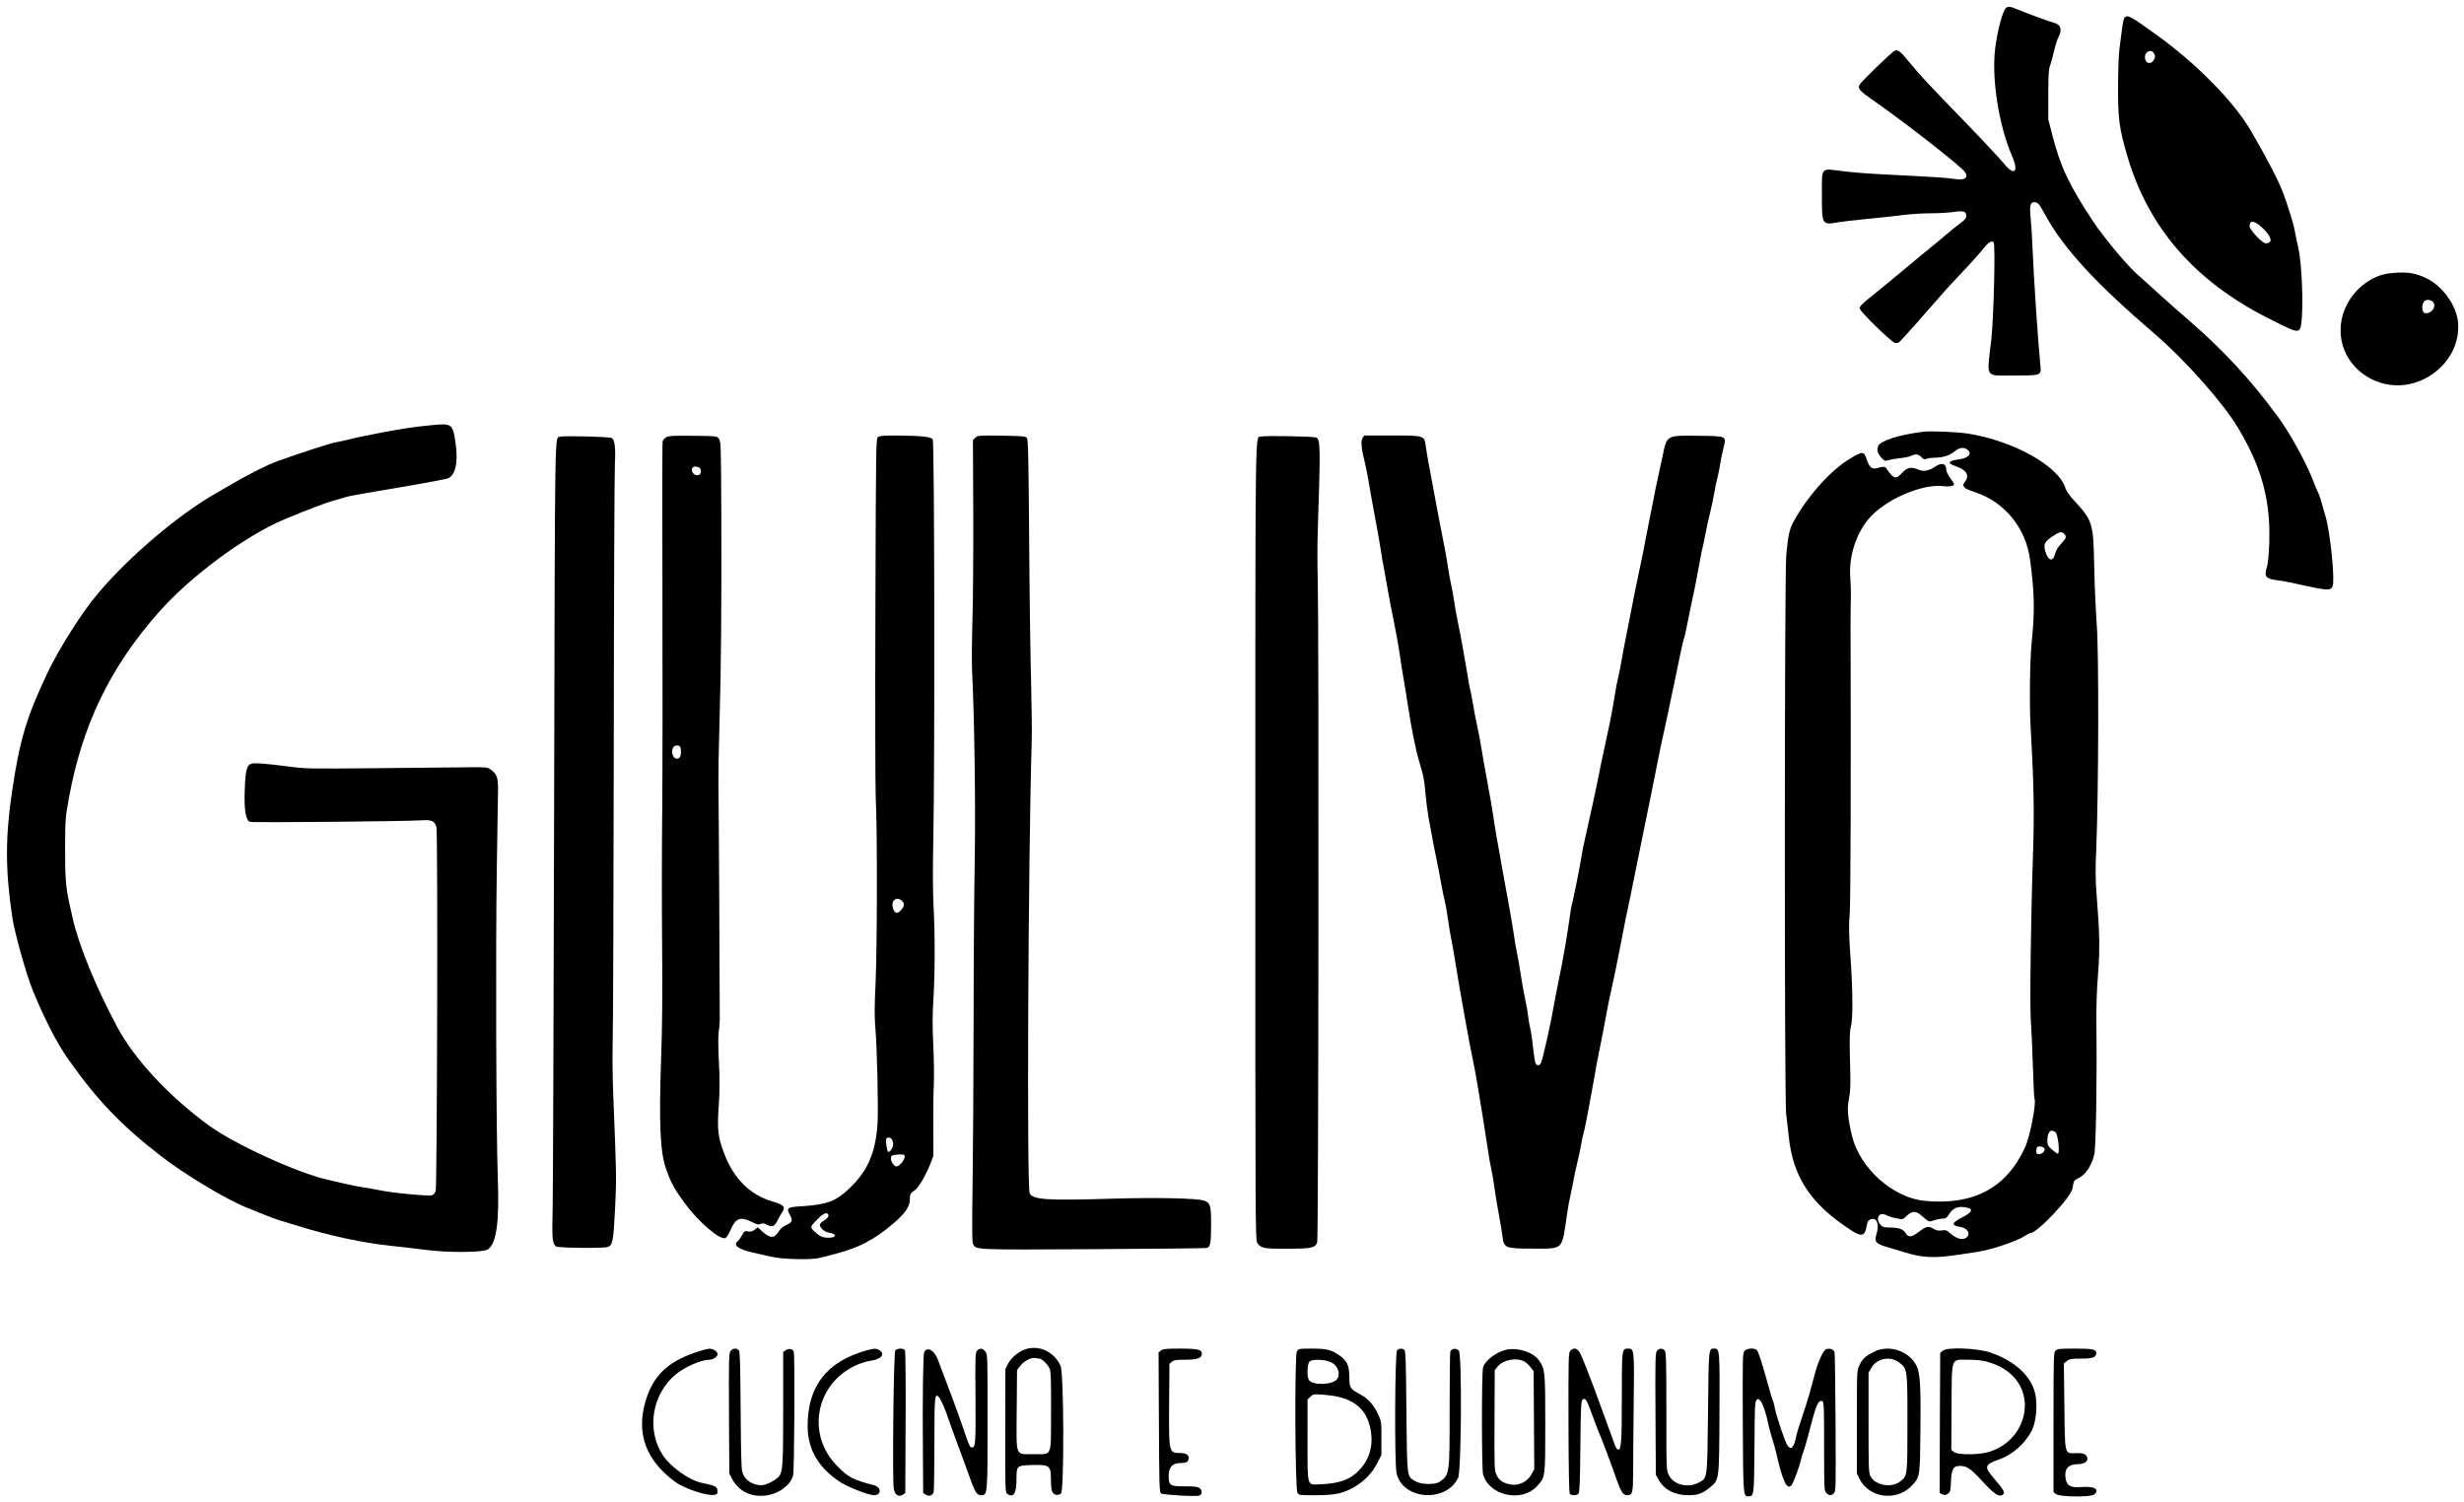
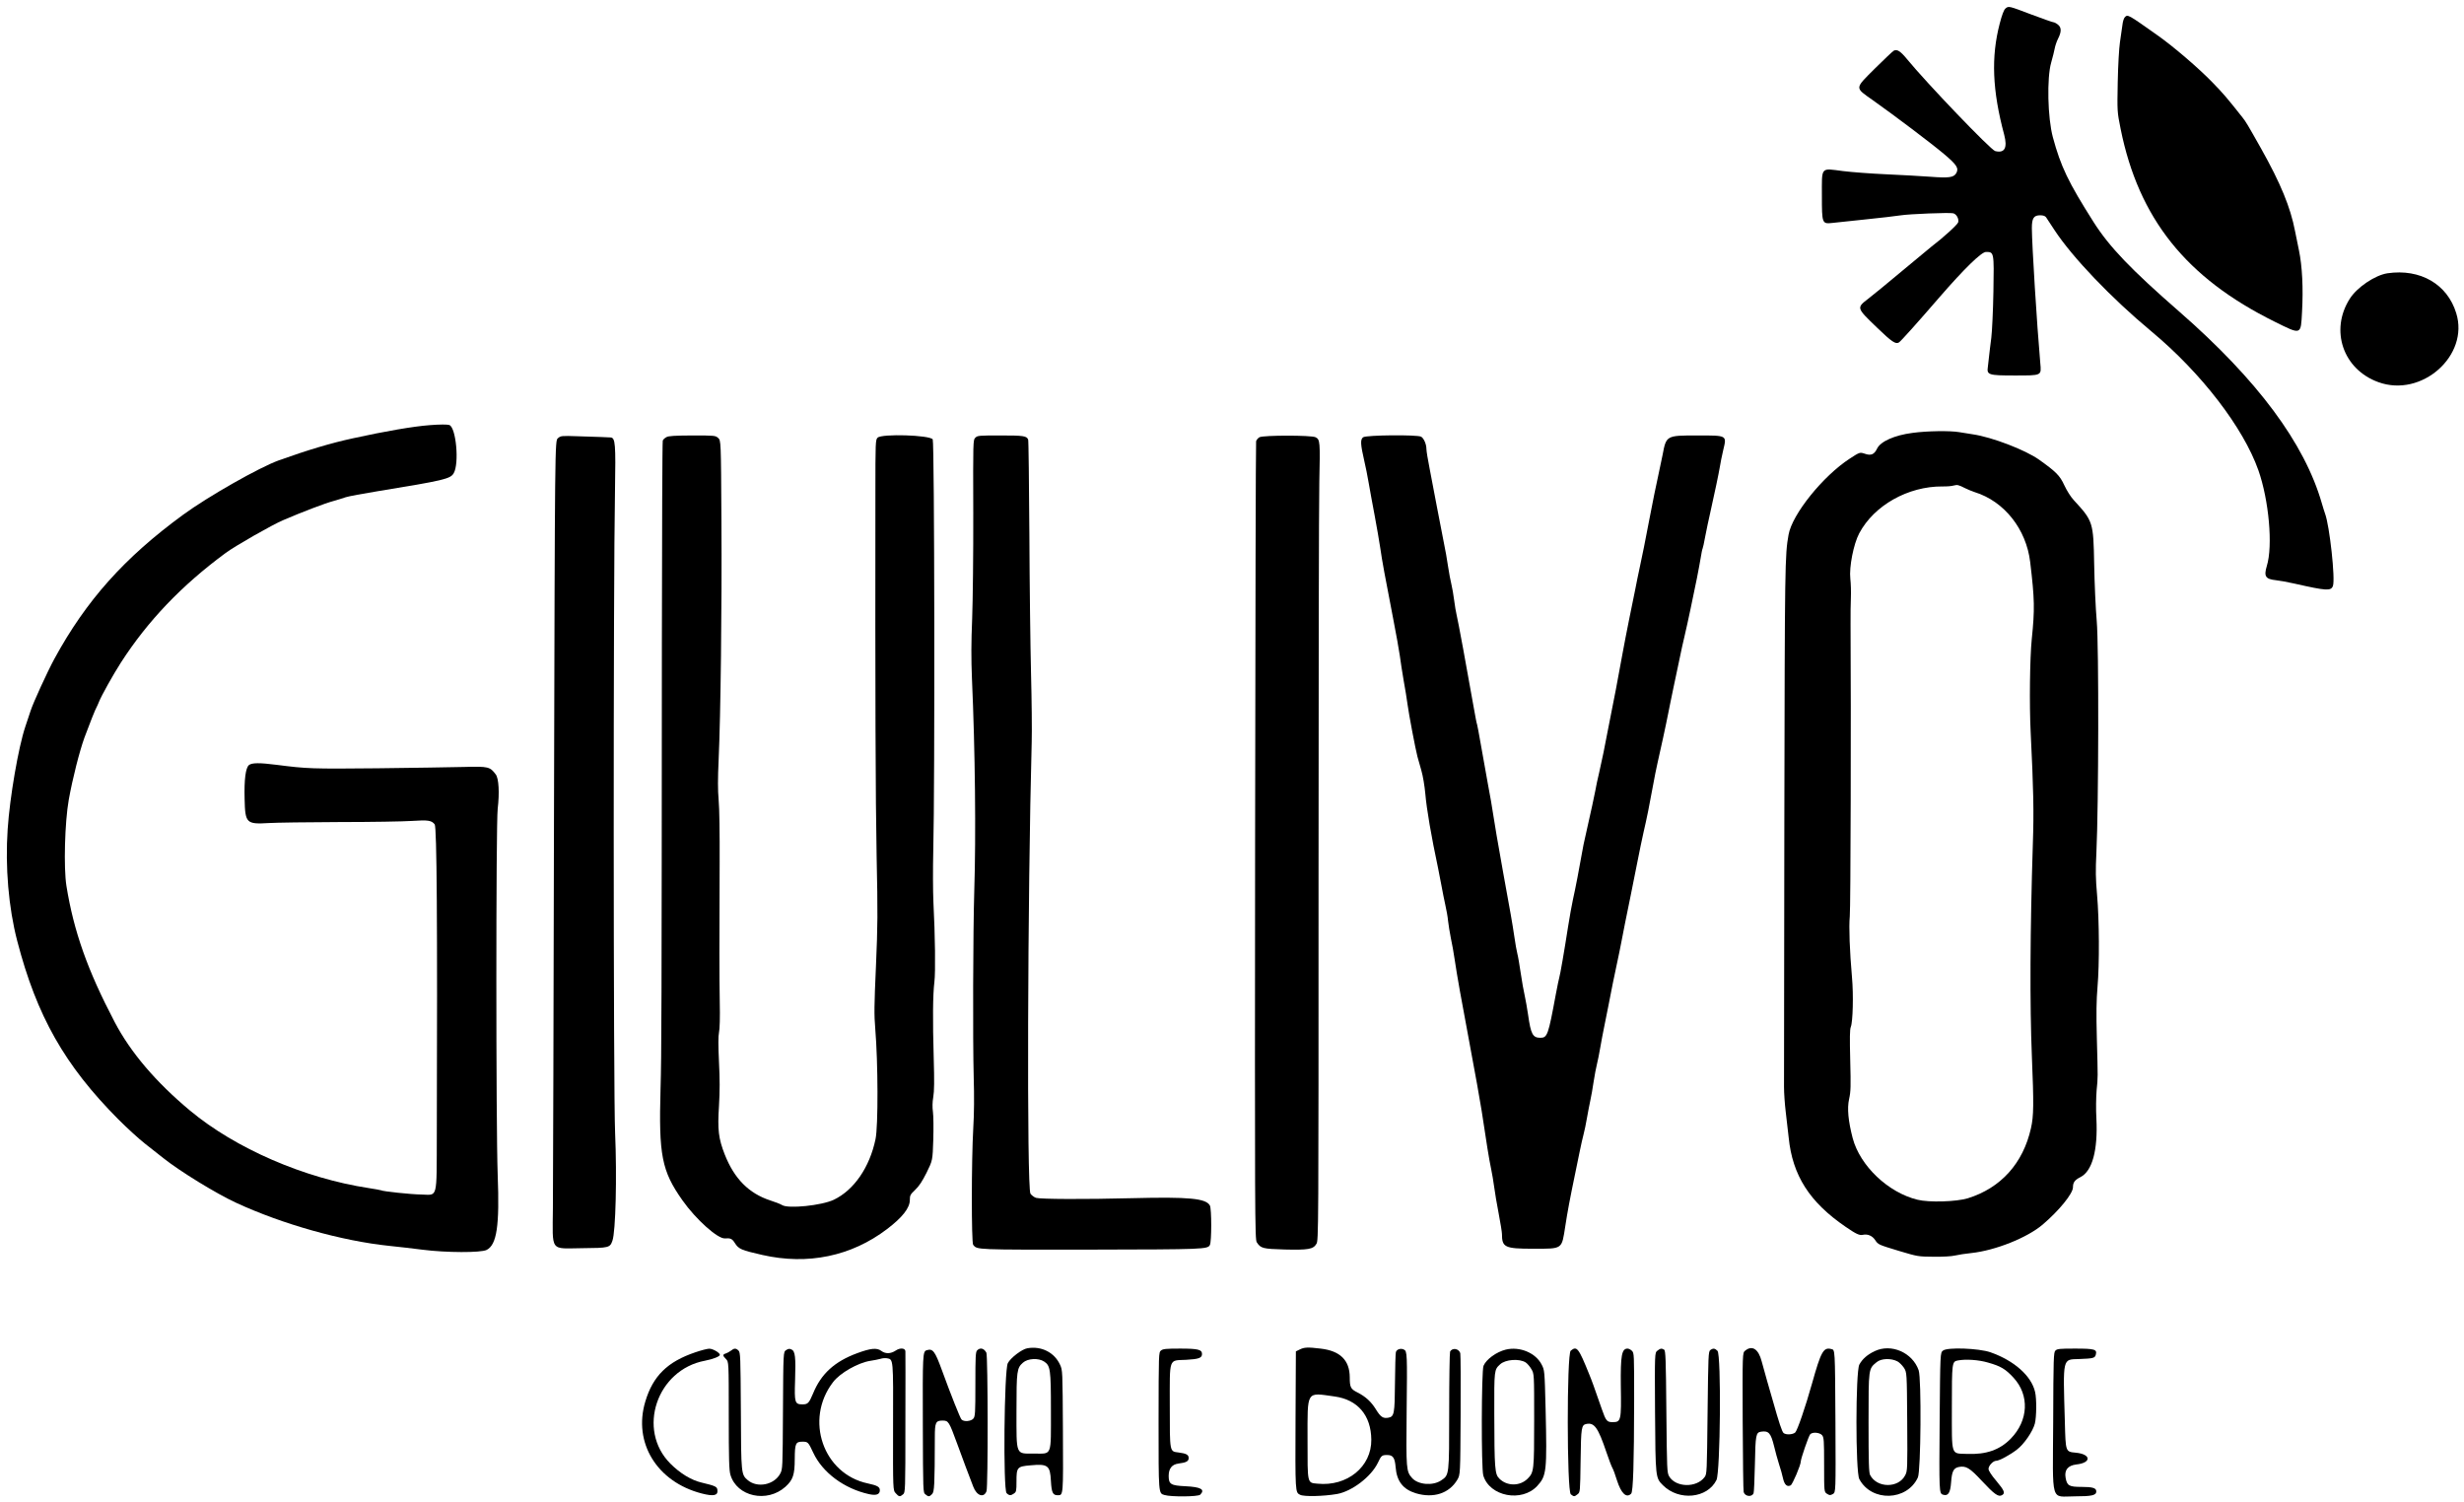
<svg xmlns="http://www.w3.org/2000/svg" viewBox="65 89 2218 1352" fill="currentColor">
  <g transform="translate(0,1470) scale(0.1,-0.1)" fill="currentColor">
-     <path d="M18712 13743 c-29 -12 -81 -197 -102 -367 -34 -271 32 -695 151 -968 65 -150 21 -188 -77 -65 -32 39 -182 200 -334 357 -366 378 -403 418 -500 535 -96 116 -112 129 -143 119 -23 -7 -300 -275 -318 -307 -18 -33 1 -56 114 -134 246 -170 696 -518 813 -628 67 -63 34 -104 -69 -86 -60 10 -198 19 -657 42 -124 6 -286 19 -360 29 -194 25 -180 41 -180 -218 0 -269 0 -269 151 -242 30 5 149 19 264 30 116 11 261 27 323 35 62 8 170 15 239 15 70 0 164 5 209 12 92 13 114 6 114 -38 0 -17 -16 -35 -57 -66 -32 -23 -89 -70 -128 -103 -38 -33 -92 -78 -120 -100 -27 -22 -142 -116 -254 -210 -112 -93 -233 -194 -270 -222 -106 -85 -131 -109 -131 -129 -1 -24 283 -302 316 -310 14 -4 31 -1 41 7 21 18 215 236 344 385 56 66 154 173 218 239 64 66 142 153 174 192 66 83 92 102 113 81 17 -17 1 -675 -21 -873 -41 -362 -65 -325 210 -325 245 0 241 -2 231 99 -22 222 -60 797 -71 1071 -3 80 -10 191 -16 247 -11 114 -4 143 35 143 29 0 43 -16 97 -115 163 -300 454 -616 984 -1070 271 -232 611 -615 747 -840 217 -360 298 -658 285 -1045 -4 -108 -11 -183 -22 -218 -26 -85 -9 -103 105 -117 30 -3 102 -17 160 -30 283 -63 308 -65 327 -23 23 52 -19 476 -63 628 -7 25 -22 78 -34 119 -11 40 -27 86 -35 101 -8 15 -25 56 -38 91 -59 157 -213 440 -316 579 -248 339 -494 605 -806 875 -135 116 -354 313 -487 435 -88 82 -288 323 -372 450 -217 326 -300 501 -371 782 l-37 143 0 220 c0 180 3 228 16 265 9 25 25 83 36 130 10 47 28 103 39 125 37 71 22 115 -44 131 -31 7 -254 90 -337 124 -47 20 -63 23 -86 13z" />
-     <path d="M19772 13648 c-5 -7 -15 -53 -21 -103 -7 -49 -17 -130 -23 -180 -7 -49 -12 -205 -12 -345 -1 -281 11 -369 85 -620 189 -640 603 -1117 1259 -1451 241 -123 267 -132 291 -103 38 47 29 555 -15 744 -13 58 -27 125 -31 150 -8 50 -60 217 -100 325 -44 118 -135 294 -294 569 -152 260 -485 600 -843 858 -248 179 -268 190 -296 156z m270 -324 c10 -21 9 -31 -3 -52 -27 -49 -81 -34 -81 23 0 56 62 77 84 29z m997 -1589 c64 -71 66 -115 6 -115 -31 0 -145 121 -145 154 0 65 58 48 139 -39z" />
-     <path d="M22157 11349 c-151 -17 -305 -131 -381 -281 -141 -278 -10 -595 289 -699 354 -122 745 175 711 541 -13 148 -135 320 -278 392 -105 53 -190 65 -341 47z m398 -263 c26 -40 -15 -96 -70 -96 -34 0 -42 72 -13 107 18 22 66 16 83 -11z" />
-     <path d="M4540 9983 c-157 -15 -254 -29 -440 -64 -118 -22 -258 -51 -310 -65 -52 -13 -102 -24 -110 -24 -24 0 -346 -103 -528 -170 -94 -34 -235 -104 -402 -200 -63 -37 -130 -75 -149 -86 -344 -196 -778 -564 -1063 -899 -149 -175 -350 -492 -462 -725 -185 -390 -249 -602 -316 -1055 -63 -423 -63 -713 1 -1145 21 -139 124 -507 182 -650 108 -265 218 -478 319 -622 261 -370 476 -595 833 -872 215 -167 589 -392 774 -466 25 -10 91 -36 146 -59 55 -23 122 -48 150 -56 27 -8 102 -30 165 -50 288 -90 590 -154 840 -180 85 -9 225 -25 310 -36 205 -27 519 -25 562 4 77 53 104 247 89 646 -15 390 -20 2071 -9 2776 6 336 11 655 11 710 2 113 -10 147 -65 187 -32 22 -39 23 -208 21 -96 -1 -461 -4 -810 -8 -603 -6 -643 -6 -795 14 -217 28 -308 35 -340 27 -43 -11 -56 -58 -62 -240 -6 -174 8 -266 45 -284 17 -9 1421 4 1557 14 83 6 111 -9 124 -66 13 -57 6 -3240 -7 -3272 -6 -15 -19 -31 -30 -37 -21 -11 -355 19 -467 43 -38 8 -106 20 -150 27 -44 6 -123 21 -175 34 -52 12 -120 28 -150 35 -277 63 -837 319 -1069 488 -361 263 -672 598 -828 891 -190 356 -344 732 -398 971 -9 41 -23 102 -30 135 -32 140 -40 243 -39 505 1 252 3 274 33 440 121 664 371 1182 812 1681 287 324 776 685 1129 834 203 85 384 154 450 170 30 8 74 21 97 29 23 8 154 33 290 55 268 44 566 97 625 112 75 19 105 138 79 320 -25 173 -33 180 -211 162z" />
-     <path d="M17960 9923 c-214 -26 -385 -81 -403 -128 -14 -35 -6 -66 26 -102 32 -34 35 -35 68 -25 19 6 66 14 104 18 39 3 82 13 97 20 40 20 68 17 94 -11 19 -21 27 -23 49 -15 15 6 47 10 71 10 69 0 135 20 172 51 42 37 79 46 111 28 62 -35 27 -83 -69 -95 -93 -11 -105 -34 -30 -59 99 -33 132 -84 90 -138 -35 -45 -19 -62 90 -98 267 -89 457 -323 494 -609 40 -295 43 -463 15 -735 -17 -165 -22 -567 -10 -770 28 -490 34 -765 22 -1119 -20 -589 -31 -1411 -20 -1529 5 -60 13 -238 18 -397 5 -158 11 -292 14 -297 21 -34 -38 -342 -86 -445 -167 -363 -464 -520 -902 -478 -286 28 -584 294 -654 585 -39 163 -46 245 -27 337 14 70 15 122 9 340 -5 203 -3 266 8 305 19 68 18 325 -4 630 -14 204 -16 276 -7 382 9 109 12 1220 8 2616 0 94 1 204 3 245 1 41 -1 116 -5 165 -16 183 45 386 158 526 144 178 489 330 688 302 44 -6 88 3 88 18 0 6 -16 31 -35 56 -19 25 -35 58 -35 72 -1 59 -39 71 -99 31 -54 -37 -105 -47 -145 -30 -73 30 -102 26 -151 -24 -60 -63 -78 -59 -139 29 -19 28 -22 28 -99 9 -37 -9 -62 14 -82 77 -27 80 -38 81 -162 4 -169 -104 -372 -332 -495 -555 -40 -72 -52 -125 -69 -310 -16 -174 -17 -4895 -1 -5025 6 -49 16 -139 23 -200 37 -371 199 -615 564 -851 96 -62 124 -52 140 49 4 28 13 41 31 49 55 25 83 -37 57 -125 -23 -77 -12 -91 94 -123 48 -14 122 -37 164 -49 157 -48 265 -53 479 -20 52 8 127 19 165 25 127 18 362 97 435 146 19 13 40 24 46 24 62 0 367 322 380 402 3 18 7 43 10 54 2 12 17 27 34 34 70 29 124 107 152 217 15 60 25 677 19 1163 -2 153 3 310 14 450 18 232 16 377 -11 710 -12 150 -13 233 -4 435 21 520 24 1766 4 2015 -9 124 -20 365 -23 535 -8 382 -12 396 -191 591 -32 34 -61 77 -68 100 -60 198 -462 423 -872 490 -101 16 -337 26 -410 17z m1274 -922 c21 -23 15 -38 -38 -94 -22 -23 -41 -57 -47 -84 -20 -76 -65 -62 -89 28 -16 60 -5 83 62 128 68 46 87 50 112 22z m-82 -5383 c24 -19 43 -193 21 -193 -6 0 -30 17 -52 37 -37 33 -41 41 -41 83 0 76 30 106 72 73z m-102 -143 c17 -20 -13 -55 -47 -55 -19 0 -23 5 -23 28 0 16 3 32 7 35 12 12 50 7 63 -8z m-677 -541 c39 -12 18 -43 -51 -78 -107 -54 -113 -76 -25 -91 73 -12 99 -75 41 -103 -33 -16 -82 2 -135 48 -29 26 -39 29 -73 24 -30 -5 -48 -1 -76 15 -46 27 -64 23 -133 -29 -64 -49 -93 -51 -118 -10 -21 36 -62 50 -145 50 -39 0 -62 5 -73 17 -60 59 -24 131 46 94 19 -10 52 -21 74 -25 22 -4 48 -9 57 -12 10 -3 30 9 52 31 46 46 83 47 133 2 69 -60 66 -59 113 -42 23 8 58 15 76 15 29 0 38 6 59 41 40 62 93 78 178 53z" />
-     <path d="M5692 9879 c-50 -19 -46 200 -54 -3343 -4 -1816 -10 -3431 -13 -3589 -7 -295 -4 -329 31 -358 16 -13 422 -17 462 -5 47 15 54 51 69 351 13 286 13 280 -17 1025 -6 140 -8 345 -5 455 4 110 8 1298 10 2640 1 1342 6 2503 10 2580 8 142 -1 215 -28 232 -19 12 -436 22 -465 12z" />
-     <path d="M6648 9875 c-15 -9 -30 -26 -33 -38 -4 -13 -4 -635 -2 -1382 2 -748 1 -1623 -2 -1945 -4 -322 -4 -866 -1 -1210 4 -448 1 -738 -9 -1025 -20 -572 -9 -835 44 -985 44 -126 76 -185 168 -310 125 -170 313 -332 366 -315 10 3 30 34 46 70 46 110 89 127 190 76 48 -24 62 -27 81 -19 19 9 31 7 57 -7 48 -25 68 -17 97 40 14 28 33 62 43 76 30 45 11 65 -88 93 -204 59 -352 207 -438 437 -55 147 -62 211 -47 429 9 141 10 235 1 397 -6 131 -7 230 -2 260 5 26 10 82 10 123 1 117 -9 1967 -12 2130 -1 80 3 325 10 545 14 472 19 1035 16 1896 -3 600 -4 628 -22 650 -19 24 -22 24 -233 26 -175 2 -218 0 -240 -12z m302 -279 c19 -23 8 -61 -18 -64 -39 -6 -71 45 -45 71 12 12 50 7 63 -7z m-176 -2512 c10 -26 7 -79 -6 -92 -41 -41 -88 32 -58 89 13 23 55 25 64 3z" />
-     <path d="M8554 9876 c-19 -14 -19 -45 -24 -1558 -3 -849 -1 -1610 3 -1693 15 -252 13 -1340 -1 -1656 -11 -225 -11 -314 -2 -415 15 -172 28 -733 19 -864 -18 -258 -90 -423 -252 -577 -124 -118 -203 -147 -434 -162 -126 -7 -136 -15 -104 -75 30 -53 24 -69 -32 -94 -27 -12 -52 -33 -65 -54 -43 -69 -78 -69 -153 -1 l-38 35 -28 -22 c-21 -16 -35 -20 -60 -15 -30 5 -34 3 -52 -32 -11 -21 -29 -46 -40 -56 -44 -36 3 -72 130 -101 35 -7 109 -25 164 -38 110 -25 369 -32 450 -10 22 6 83 22 135 35 214 56 344 124 519 271 105 89 151 154 151 216 0 52 4 58 47 88 34 24 94 127 138 236 l27 70 -1 255 c-1 141 1 316 5 389 3 73 1 233 -5 355 -8 169 -8 268 1 412 15 230 15 593 1 849 -6 116 -7 333 -2 565 15 722 11 3605 -5 3626 -17 24 -106 33 -322 34 -115 1 -155 -2 -170 -13z m217 -4177 c24 -24 19 -52 -17 -89 -31 -31 -55 -19 -68 33 -16 64 40 101 85 56z m-91 -2148 c5 -11 10 -31 10 -44 0 -28 -34 -76 -46 -65 -10 10 -23 99 -17 115 8 20 41 15 53 -6z m113 -143 c10 -28 -43 -98 -74 -98 -20 0 -49 42 -49 69 0 25 5 30 28 34 57 8 90 7 95 -5z m-685 -540 c2 -11 -11 -26 -37 -43 -23 -14 -41 -31 -41 -39 0 -29 41 -66 81 -72 77 -13 72 -47 -7 -46 -51 1 -77 13 -121 55 -43 40 -43 42 24 110 57 59 94 72 101 35z" />
-     <path d="M9430 9870 l-22 -22 3 -666 c1 -367 -2 -809 -8 -982 -5 -173 -6 -376 -2 -450 20 -374 32 -1215 23 -1695 -5 -275 -10 -923 -10 -1440 -1 -517 -5 -1174 -9 -1461 -6 -402 -5 -525 4 -543 29 -53 0 -52 1084 -46 551 3 1010 8 1020 11 32 10 38 42 39 205 0 174 -7 200 -59 220 -61 23 -442 31 -850 18 -564 -17 -694 -9 -724 48 -27 50 -14 2994 18 4063 3 85 0 337 -6 560 -6 223 -14 800 -17 1282 -5 690 -9 882 -20 895 -11 16 -36 18 -228 21 -208 3 -216 2 -236 -18z" />
-     <path d="M11998 9880 c-50 -12 -48 183 -48 -3646 0 -3479 0 -3590 18 -3614 36 -48 59 -52 274 -51 219 1 247 7 265 58 12 32 16 5535 5 5953 -4 140 -4 343 0 450 25 756 24 821 -13 841 -22 11 -457 19 -501 9z" />
-     <path d="M12915 9866 c-17 -26 -10 -98 20 -216 8 -30 23 -107 34 -170 10 -63 37 -212 59 -330 22 -118 46 -251 52 -295 6 -44 20 -127 32 -185 11 -58 26 -141 33 -185 7 -44 31 -168 53 -275 22 -107 45 -238 52 -290 7 -52 21 -144 32 -205 11 -60 30 -180 43 -265 30 -196 69 -392 100 -495 41 -135 45 -156 56 -284 6 -68 19 -169 29 -225 27 -153 70 -375 82 -426 5 -25 19 -94 29 -154 10 -59 26 -134 34 -165 8 -32 22 -109 30 -172 9 -63 22 -143 30 -179 8 -36 26 -139 40 -230 31 -197 130 -750 150 -835 24 -106 75 -410 136 -809 10 -71 25 -157 33 -190 8 -34 19 -101 26 -151 6 -49 24 -160 40 -245 16 -85 31 -180 35 -210 12 -105 23 -110 279 -110 273 0 255 -18 301 306 8 56 23 139 34 185 10 46 22 104 26 129 4 25 17 88 30 140 13 52 31 134 39 183 8 48 18 92 21 97 3 5 16 69 30 142 13 73 31 167 39 208 8 41 22 116 30 165 8 50 24 137 36 195 12 58 28 139 36 180 8 41 24 125 35 185 11 61 28 148 39 195 23 98 53 244 86 415 31 166 60 306 94 465 15 74 47 230 70 345 24 116 53 262 66 325 13 63 33 160 44 215 11 55 29 147 41 205 32 166 58 287 83 400 13 58 29 132 36 165 6 33 27 134 47 225 19 91 45 217 58 280 13 63 28 127 33 142 6 14 16 55 22 90 6 34 22 113 35 173 30 135 60 285 86 430 10 61 22 117 25 125 3 8 14 62 25 120 11 58 31 148 44 200 13 52 28 127 35 165 6 39 19 104 30 145 10 41 21 98 25 125 3 28 16 87 27 133 30 120 38 116 -220 119 -295 4 -287 8 -327 -188 -14 -68 -34 -160 -44 -204 -10 -44 -24 -109 -30 -145 -7 -36 -20 -105 -31 -155 -10 -49 -31 -155 -46 -235 -14 -80 -38 -194 -51 -255 -13 -60 -33 -153 -43 -205 -10 -52 -41 -207 -68 -345 -28 -137 -53 -272 -57 -300 -4 -27 -16 -86 -26 -131 -11 -45 -26 -123 -34 -175 -17 -114 -47 -266 -80 -414 -13 -60 -34 -155 -45 -210 -11 -55 -27 -134 -35 -175 -17 -83 -62 -289 -105 -480 -16 -69 -31 -147 -35 -175 -7 -58 -83 -433 -89 -443 -2 -4 -12 -61 -20 -127 -21 -150 -60 -374 -92 -525 -13 -63 -31 -153 -39 -200 -32 -189 -108 -529 -125 -561 -14 -26 -39 -24 -49 4 -5 13 -14 74 -21 137 -6 63 -17 140 -25 170 -7 30 -16 82 -20 115 -3 33 -15 101 -26 150 -11 50 -29 150 -40 223 -11 74 -26 161 -34 195 -7 34 -19 100 -25 147 -7 47 -25 157 -41 245 -69 378 -81 449 -109 605 -16 91 -34 201 -40 245 -6 44 -29 177 -51 295 -22 118 -47 258 -55 310 -8 52 -23 133 -34 180 -11 47 -29 141 -40 209 -12 69 -23 128 -26 132 -2 4 -15 74 -28 156 -28 172 -59 341 -86 468 -10 50 -24 126 -30 170 -6 44 -19 118 -30 165 -10 47 -24 123 -30 170 -7 47 -22 137 -36 200 -22 109 -58 298 -124 655 -17 88 -33 182 -36 209 -11 95 -13 96 -303 96 l-251 0 -15 -24z" />
-     <path d="M9897 1669 c-65 -16 -144 -77 -172 -134 l-25 -50 -1 -554 c-1 -524 0 -555 17 -568 56 -41 84 1 84 128 0 127 1 127 147 131 150 4 163 -6 163 -128 0 -46 4 -94 10 -108 13 -34 54 -44 81 -20 29 26 26 1083 -4 1148 -54 121 -180 185 -300 155z m108 -89 c23 0 77 -52 93 -90 12 -29 14 -95 13 -385 -1 -422 14 -385 -157 -385 -169 0 -155 -37 -152 399 l3 358 28 36 c37 49 106 83 145 71 8 -2 20 -4 27 -4z" />
-     <path d="M6900 1632 c-250 -88 -375 -213 -441 -442 -83 -288 8 -530 271 -721 85 -62 295 -130 354 -115 24 6 27 11 24 39 -3 35 -19 43 -140 68 -111 23 -277 140 -347 243 -155 229 -105 554 112 734 81 67 230 132 302 132 34 0 75 28 75 50 0 22 -41 50 -72 49 -18 0 -80 -17 -138 -37z" />
-     <path d="M7225 1646 c-14 -21 -15 -87 -13 -562 l3 -539 27 -51 c60 -113 182 -168 319 -144 108 19 206 95 228 177 12 43 17 1087 6 1115 -10 26 -43 32 -70 14 l-25 -16 0 -508 c0 -512 -4 -565 -37 -611 -24 -33 -117 -81 -156 -81 -86 0 -156 48 -176 122 -8 29 -12 206 -14 560 -3 406 -6 520 -16 532 -20 24 -58 20 -76 -8z" />
-     <path d="M8455 1655 c-361 -99 -535 -321 -535 -682 0 -211 98 -378 297 -507 68 -44 255 -116 300 -116 69 0 69 72 0 90 -191 50 -231 71 -333 175 -279 285 -192 741 174 906 37 17 96 35 131 40 94 14 130 57 79 93 -27 19 -47 19 -113 1z" />
-     <path d="M8709 1653 c-15 -17 -27 -1149 -14 -1241 8 -57 43 -82 80 -58 l24 16 3 633 c2 347 -1 640 -5 650 -10 22 -70 23 -88 0z" />
-     <path d="M9445 1651 c-16 -18 -17 -50 -14 -418 3 -411 0 -453 -31 -453 -20 0 -21 3 -89 200 -22 63 -57 162 -79 220 -22 58 -58 155 -81 215 -23 61 -49 129 -57 152 -31 86 -96 125 -124 73 -11 -21 -17 -407 -12 -942 l2 -328 24 -15 c28 -18 59 -9 70 22 4 9 7 205 7 434 0 437 3 465 42 421 17 -19 59 -116 87 -202 10 -30 48 -136 85 -235 37 -99 76 -205 86 -235 65 -185 80 -210 121 -210 58 0 58 4 58 668 0 591 0 600 -21 626 -24 31 -49 33 -74 7z" />
-     <path d="M11101 1653 l-22 -18 3 -628 c3 -583 4 -630 20 -641 18 -13 317 -30 344 -19 26 10 28 46 4 65 -18 15 -41 18 -136 18 -133 0 -144 7 -144 98 0 75 36 112 107 112 54 0 73 12 73 47 0 28 -27 43 -80 43 -98 0 -99 5 -96 444 l3 359 22 19 c19 15 41 18 120 18 105 0 144 13 149 47 6 43 -29 53 -194 53 -130 0 -155 -3 -173 -17z" />
-     <path d="M12324 1645 c-21 -32 -17 -1233 5 -1272 11 -22 17 -23 144 -23 181 0 247 12 337 57 105 53 187 134 236 229 l39 77 0 151 c0 150 0 151 -33 221 -40 84 -88 136 -164 177 -86 46 -90 53 -92 155 -1 104 -21 145 -92 194 -71 49 -114 59 -245 59 -115 0 -119 -1 -135 -25z m319 -104 c51 -31 72 -94 47 -140 -30 -57 -219 -67 -257 -15 -20 28 -17 143 5 167 24 27 155 19 205 -12z m67 -308 c169 -46 254 -141 281 -312 20 -135 -17 -254 -109 -349 -82 -84 -177 -117 -354 -124 -115 -4 -108 -29 -108 399 l0 364 25 25 c25 25 28 25 118 19 50 -4 117 -13 147 -22z" />
-     <path d="M13226 1654 c-20 -19 -24 -1015 -5 -1104 52 -241 442 -272 554 -45 30 60 36 1110 7 1146 -22 26 -65 21 -77 -8 -3 -10 -6 -243 -6 -518 1 -588 0 -591 -90 -654 -43 -29 -167 -26 -221 6 -75 44 -72 24 -78 631 -4 468 -7 544 -20 552 -22 14 -47 12 -64 -6z" />
-     <path d="M14215 1661 c-90 -17 -197 -97 -215 -159 -14 -50 -13 -914 0 -964 54 -193 349 -257 486 -106 75 84 74 71 74 559 0 469 -2 491 -53 568 -50 76 -184 122 -292 102z m155 -106 c16 -8 42 -32 57 -52 l28 -36 3 -442 3 -441 -24 -44 c-36 -69 -118 -108 -192 -93 -70 15 -100 36 -124 86 -19 40 -20 59 -18 492 l2 450 23 30 c49 63 169 88 242 50z" />
-     <path d="M14785 1650 c-16 -18 -17 -59 -16 -646 1 -439 5 -632 12 -641 15 -18 64 -17 79 2 9 11 13 119 16 422 3 345 6 410 19 422 24 24 39 1 85 -129 23 -63 52 -140 65 -170 26 -59 94 -239 155 -413 41 -117 61 -147 96 -147 49 0 54 18 55 203 0 95 2 374 5 620 6 489 5 497 -50 497 -57 0 -57 -1 -57 -441 0 -402 -5 -469 -34 -469 -7 0 -20 19 -29 43 -57 155 -132 360 -181 497 -28 77 -94 246 -123 311 -27 62 -63 76 -97 39z" />
-     <path d="M15566 1651 c-15 -17 -17 -63 -14 -567 l3 -549 25 -45 c51 -91 145 -140 269 -140 83 0 126 15 189 67 89 73 87 53 90 667 3 577 2 586 -46 586 -52 0 -51 17 -57 -570 -7 -617 -4 -594 -85 -637 -96 -51 -224 -19 -267 67 -23 44 -23 44 -23 576 0 471 -2 534 -16 548 -21 21 -47 20 -68 -3z" />
-     <path d="M16354 1649 c-18 -20 -18 -46 -16 -642 3 -662 4 -667 51 -667 50 0 51 7 54 443 2 360 4 408 18 423 15 15 18 14 36 -6 21 -22 55 -126 72 -216 6 -29 20 -81 31 -115 12 -35 30 -100 40 -144 58 -254 97 -333 138 -283 15 19 70 166 82 220 5 26 17 65 26 87 9 22 37 124 64 227 49 190 70 234 104 221 14 -6 16 -51 16 -407 0 -387 1 -401 20 -420 25 -25 45 -25 68 -2 18 18 18 49 15 633 -2 338 -6 624 -9 636 -5 25 -41 39 -74 28 -28 -9 -73 -107 -107 -235 -14 -52 -34 -126 -44 -163 -10 -38 -39 -128 -63 -200 -25 -73 -50 -154 -56 -182 -22 -107 -45 -132 -79 -88 -21 25 -104 274 -117 348 -3 22 -11 48 -15 57 -5 9 -20 56 -33 105 -63 230 -98 339 -113 351 -27 20 -87 15 -109 -9z" />
-     <path d="M17514 1639 c-74 -38 -98 -61 -126 -118 -23 -46 -23 -48 -23 -511 l0 -465 23 -47 c88 -177 341 -207 477 -56 68 75 68 79 72 490 5 392 -3 522 -36 585 -70 136 -252 193 -387 122z m231 -94 c75 -56 75 -56 75 -543 0 -481 0 -478 -65 -528 -80 -61 -224 -36 -267 46 -17 32 -18 69 -18 484 l0 449 26 45 c50 85 170 108 249 47z" />
-     <path d="M18140 1652 l-25 -20 -3 -631 -2 -631 24 -12 c20 -9 30 -8 49 5 23 15 25 24 29 112 5 114 21 140 86 139 59 -2 92 -25 198 -140 102 -110 145 -140 176 -123 33 18 22 39 -79 158 -85 99 -78 118 59 166 116 41 232 145 289 261 38 76 51 225 30 325 -35 161 -184 299 -406 374 -113 39 -385 50 -425 17z m385 -97 c84 -22 157 -57 211 -102 259 -212 143 -629 -201 -718 -90 -23 -266 -21 -296 4 l-24 19 2 383 c3 464 -9 429 148 429 59 0 126 -6 160 -15z" />
-     <path d="M19153 1652 c-17 -16 -18 -60 -18 -645 l0 -629 23 -18 c32 -26 316 -29 344 -3 51 46 0 75 -112 67 -105 -8 -137 11 -147 83 -11 84 26 123 116 123 71 0 105 45 63 84 -14 12 -36 16 -81 15 -109 -3 -103 -27 -108 423 l-5 385 27 21 c24 19 40 22 130 22 107 0 135 11 135 53 0 30 -37 37 -194 37 -135 0 -158 -2 -173 -18z" />
+     <path d="M18702 13733 c-14 -12 -31 -57 -51 -134 -79 -301 -67 -603 40 -1002 31 -119 4 -168 -81 -147 -39 9 -617 612 -794 828 -59 72 -90 92 -120 75 -9 -5 -84 -76 -167 -158 -187 -187 -186 -170 -19 -288 199 -141 526 -388 640 -484 114 -96 134 -127 110 -171 -23 -40 -65 -46 -235 -33 -82 6 -260 16 -395 22 -135 6 -310 19 -390 29 -205 26 -190 45 -190 -225 0 -246 2 -252 92 -242 24 2 156 16 293 31 138 14 282 31 320 37 80 13 443 27 477 19 29 -7 53 -49 45 -81 -6 -21 -135 -139 -242 -220 -16 -13 -135 -111 -264 -219 -128 -107 -264 -219 -301 -247 -110 -85 -111 -82 76 -262 134 -129 167 -151 197 -134 15 8 163 173 366 408 223 257 377 407 418 407 73 0 73 -1 67 -355 -3 -172 -12 -359 -19 -417 -8 -58 -16 -132 -20 -165 -3 -33 -8 -77 -11 -97 -11 -73 5 -78 240 -78 249 0 242 -3 232 110 -31 353 -75 1062 -76 1216 0 90 17 116 75 116 27 0 44 -6 53 -18 7 -11 40 -62 75 -114 161 -246 512 -613 874 -914 447 -372 826 -864 962 -1249 95 -270 132 -681 76 -862 -28 -94 -12 -118 82 -128 33 -4 109 -17 169 -31 288 -65 326 -67 344 -21 23 59 -30 545 -71 652 -5 15 -19 57 -29 93 -155 539 -579 1110 -1282 1724 -438 382 -630 583 -773 808 -227 358 -294 497 -366 763 -47 175 -55 533 -15 672 14 49 28 106 32 128 4 22 17 61 30 87 32 63 31 101 -2 127 -15 12 -33 21 -41 21 -7 0 -97 32 -199 70 -205 78 -203 77 -232 53z" />
+     <path d="M19777 13655 c-9 -8 -19 -41 -22 -72 -4 -32 -14 -101 -22 -153 -8 -56 -17 -205 -20 -360 -5 -265 -5 -265 26 -420 163 -808 590 -1342 1387 -1736 242 -120 235 -122 246 88 12 211 2 413 -28 556 -13 64 -29 142 -35 172 -41 214 -130 430 -304 740 -128 227 -137 242 -170 284 -128 162 -172 215 -270 315 -123 127 -350 322 -495 424 -267 189 -267 189 -293 162z" />
+     <path d="M22141 11350 c-111 -17 -273 -125 -339 -229 -181 -284 -61 -636 257 -751 390 -142 820 239 701 621 -80 261 -323 402 -619 359z" />
+     <path d="M4520 9983 c-148 -11 -399 -54 -695 -119 -194 -42 -399 -103 -665 -198 -175 -63 -635 -324 -862 -490 -528 -386 -872 -771 -1158 -1296 -64 -118 -192 -397 -215 -470 -10 -30 -31 -94 -47 -141 -62 -184 -140 -636 -159 -924 -23 -339 8 -706 86 -1005 176 -677 427 -1120 910 -1606 77 -77 185 -176 240 -219 55 -43 129 -102 165 -130 151 -120 475 -319 657 -403 412 -191 951 -343 1375 -387 80 -8 217 -24 303 -35 211 -27 523 -28 575 -2 92 46 118 216 100 677 -16 434 -16 3156 0 3294 17 143 10 273 -17 309 -52 70 -67 74 -283 68 -107 -3 -459 -8 -782 -12 -590 -6 -636 -4 -908 31 -156 20 -222 19 -249 -2 -30 -25 -44 -131 -39 -308 5 -216 16 -226 218 -214 63 4 349 8 635 9 286 0 579 5 651 10 148 10 179 5 207 -31 19 -27 25 -865 19 -2790 -2 -597 11 -545 -139 -542 -91 1 -347 28 -363 38 -3 2 -53 11 -111 20 -580 88 -1200 357 -1609 698 -308 257 -535 524 -678 797 -244 465 -368 816 -434 1225 -26 162 -15 574 21 776 35 194 95 430 141 559 42 114 101 263 110 275 3 6 13 26 20 45 22 56 128 246 198 355 243 377 547 695 943 987 85 63 419 254 519 296 172 74 377 152 452 172 37 11 86 25 110 34 24 8 156 33 293 55 589 96 650 110 679 161 51 87 22 410 -39 434 -16 6 -87 6 -175 -1z" />
+     <path d="M17865 9913 c-162 -21 -287 -77 -318 -141 -26 -54 -55 -66 -112 -46 -43 14 -45 14 -135 -45 -240 -156 -518 -501 -550 -684 -33 -185 -34 -252 -38 -2567 -1 -1268 -3 -2350 -3 -2405 0 -55 7 -154 15 -220 8 -66 20 -172 27 -235 34 -341 188 -582 513 -804 95 -65 123 -78 154 -72 43 10 85 -8 110 -45 30 -44 26 -42 220 -101 164 -49 169 -50 307 -51 82 -1 162 3 194 11 30 7 95 17 145 22 217 23 504 138 643 256 149 127 273 280 273 336 0 44 16 66 68 92 106 54 157 242 143 526 -5 84 -3 191 2 255 12 128 12 89 2 470 -6 227 -4 339 6 460 18 207 16 601 -4 830 -13 146 -14 218 -6 380 20 421 23 1858 3 2085 -10 113 -20 342 -23 510 -7 381 -10 389 -183 577 -28 30 -63 86 -86 135 -40 87 -74 121 -227 230 -124 88 -424 203 -595 228 -36 5 -92 14 -125 20 -84 14 -289 11 -420 -7z m475 -498 c25 -12 63 -28 85 -35 266 -82 465 -333 500 -630 40 -336 42 -422 14 -695 -17 -168 -22 -587 -10 -830 26 -529 30 -715 20 -1010 -25 -786 -28 -1447 -9 -1910 18 -434 17 -541 -8 -651 -71 -317 -272 -539 -569 -631 -102 -31 -347 -39 -452 -13 -264 64 -518 305 -584 555 -40 154 -51 268 -32 352 15 68 16 111 10 348 -5 204 -4 277 5 300 19 45 25 291 11 445 -21 241 -29 454 -20 551 8 74 12 1839 7 2629 -1 80 1 188 3 240 2 52 0 129 -5 170 -12 105 29 313 80 409 134 252 440 424 749 422 39 -1 84 3 100 8 35 9 44 7 105 -24z" />
+     <path d="M5672 9865 c-27 -23 -27 -23 -35 -3317 -4 -1811 -8 -3436 -10 -3611 -3 -404 -30 -366 265 -363 240 2 249 4 271 68 29 81 41 578 24 968 -16 359 -17 4929 -1 5790 7 413 3 467 -38 472 -17 2 -114 5 -301 11 -144 5 -149 4 -175 -18z" />
+     <path d="M6649 9875 c-15 -8 -30 -22 -33 -31 -4 -9 -7 -821 -8 -1803 -2 -3347 -3 -3726 -12 -4031 -17 -600 10 -740 197 -1005 121 -172 319 -349 383 -343 49 4 65 -3 89 -42 34 -54 58 -64 247 -107 409 -93 801 -12 1123 233 138 105 205 190 205 262 0 41 4 49 48 91 35 33 64 77 103 155 54 110 54 110 60 295 3 103 2 215 -3 251 -6 44 -5 88 3 135 9 51 10 147 4 350 -10 341 -8 572 6 685 11 87 7 415 -9 725 -4 88 -5 295 -1 460 15 588 11 3679 -5 3700 -29 39 -459 52 -496 15 -19 -19 -20 -34 -20 -507 -2 -1777 1 -2752 11 -3258 11 -524 10 -620 -6 -994 -16 -355 -17 -435 -6 -565 25 -301 27 -876 2 -991 -53 -254 -194 -458 -375 -545 -109 -52 -411 -83 -466 -48 -14 9 -62 28 -107 42 -192 63 -323 195 -409 413 -56 143 -66 222 -52 437 8 135 8 240 0 397 -7 154 -7 228 0 264 7 31 10 135 7 275 -4 234 -4 524 -1 1260 1 255 -2 486 -9 558 -8 91 -8 189 0 365 18 396 30 1373 25 2147 -4 725 -4 725 -30 748 -24 21 -31 22 -232 22 -160 -1 -213 -4 -233 -15z" />
+     <path d="M9430 9870 c-21 -21 -21 -28 -19 -678 1 -361 -4 -790 -10 -952 -9 -215 -9 -360 -2 -535 29 -655 37 -1413 21 -1915 -11 -362 -14 -1346 -5 -1680 5 -163 4 -327 -4 -455 -17 -295 -17 -1030 -1 -1051 38 -45 9 -44 1062 -43 1017 2 1049 3 1069 42 16 29 16 325 0 355 -35 64 -185 79 -701 66 -425 -11 -824 -9 -864 3 -16 5 -39 22 -50 37 -34 45 -26 2695 11 4066 3 102 0 379 -6 615 -6 237 -13 804 -15 1260 -3 457 -7 838 -11 848 -13 33 -42 37 -249 37 -194 0 -207 -1 -226 -20z" />
+     <path d="M11987 9874 c-13 -8 -27 -24 -30 -36 -3 -13 -7 -1634 -9 -3604 -3 -3395 -2 -3582 15 -3607 36 -55 53 -59 250 -65 214 -5 258 2 287 51 19 31 19 92 19 3277 0 1785 3 3396 7 3581 8 366 7 382 -34 403 -38 19 -468 19 -505 0z" />
+     <path d="M12921 9874 c-27 -19 -25 -62 10 -214 11 -47 29 -134 39 -195 10 -60 35 -193 54 -295 19 -102 42 -234 51 -295 17 -119 40 -243 115 -630 27 -137 54 -290 61 -340 6 -49 22 -148 34 -220 13 -71 29 -168 35 -215 11 -86 72 -406 89 -470 6 -19 21 -75 35 -124 15 -51 30 -143 36 -210 12 -141 54 -385 115 -671 8 -38 22 -110 31 -160 9 -49 24 -126 34 -170 10 -44 22 -109 25 -145 4 -36 15 -105 25 -155 11 -49 26 -135 34 -190 20 -138 68 -406 122 -690 25 -132 61 -328 80 -435 33 -184 46 -261 93 -575 11 -71 27 -159 35 -195 8 -36 19 -105 26 -155 6 -49 25 -159 41 -242 16 -84 29 -165 29 -180 0 -122 25 -134 282 -134 268 0 255 -8 288 202 19 126 43 254 90 479 11 52 29 140 40 195 11 55 27 125 35 155 8 30 22 96 30 145 9 50 22 120 30 156 8 36 22 113 30 170 9 57 22 129 30 159 8 30 21 98 30 150 9 52 25 138 36 190 10 52 28 140 39 195 30 155 49 251 75 370 13 61 31 146 39 190 17 91 44 226 86 430 16 77 43 212 60 300 17 88 42 207 55 265 27 114 55 253 86 425 11 61 28 148 39 195 10 47 33 150 51 230 17 80 38 177 45 215 7 39 30 147 49 240 20 94 45 213 56 265 10 52 30 140 43 195 13 55 38 168 55 250 17 83 42 204 56 270 13 66 29 151 35 189 6 38 13 73 16 77 3 5 14 55 24 111 11 57 31 153 45 213 39 173 77 355 87 415 4 30 18 97 30 149 32 134 38 131 -234 131 -279 0 -279 0 -312 -175 -10 -49 -28 -137 -41 -195 -14 -58 -49 -235 -80 -395 -30 -159 -67 -344 -82 -410 -14 -66 -34 -160 -43 -210 -10 -49 -34 -171 -55 -270 -20 -99 -47 -238 -60 -310 -35 -197 -79 -427 -131 -685 -14 -69 -32 -161 -40 -205 -9 -44 -27 -125 -39 -180 -13 -55 -29 -127 -34 -160 -11 -58 -35 -169 -86 -395 -14 -58 -29 -132 -34 -165 -20 -117 -63 -341 -82 -423 -10 -45 -30 -156 -44 -245 -32 -208 -72 -438 -79 -457 -3 -8 -17 -76 -31 -150 -68 -368 -76 -392 -139 -392 -69 0 -86 32 -111 209 -8 56 -22 133 -30 170 -9 37 -25 129 -36 203 -11 74 -24 152 -30 173 -6 21 -19 95 -29 165 -17 115 -30 189 -100 572 -46 256 -79 449 -90 525 -6 44 -27 166 -47 270 -19 105 -48 266 -64 358 -16 93 -31 172 -33 176 -3 4 -16 72 -30 152 -59 337 -143 791 -155 838 -5 20 -15 77 -21 126 -6 50 -18 115 -25 145 -8 30 -21 102 -30 160 -8 58 -26 159 -40 225 -13 66 -41 208 -61 315 -20 107 -49 261 -65 341 -16 80 -29 160 -29 178 0 43 -24 97 -48 110 -36 19 -492 15 -521 -5z" />
+     <path d="M8714 1653 c-47 -31 -93 -32 -132 -3 -39 29 -96 23 -215 -21 -204 -75 -326 -186 -398 -363 -37 -87 -47 -98 -95 -98 -69 0 -74 15 -67 215 7 210 1 264 -32 279 -19 9 -30 7 -49 -6 -25 -16 -25 -16 -28 -543 -3 -523 -3 -528 -25 -569 -54 -101 -205 -131 -291 -59 -60 51 -61 52 -63 626 -3 489 -4 524 -21 541 -23 23 -39 23 -69 -1 -13 -10 -34 -21 -46 -25 -29 -9 -29 -19 2 -50 25 -25 25 -25 25 -509 0 -397 3 -492 15 -533 58 -197 330 -256 495 -108 68 62 84 107 84 251 1 139 8 155 69 155 50 0 53 -4 97 -98 83 -179 277 -324 501 -374 67 -15 99 -3 99 35 0 30 -23 43 -107 61 -403 84 -573 574 -315 911 62 83 226 176 337 193 33 5 74 13 91 18 17 6 43 7 58 5 58 -11 57 4 55 -618 -1 -570 -1 -570 24 -597 29 -33 38 -34 66 -10 20 17 21 21 21 647 1 347 1 635 0 641 -1 29 -48 33 -86 7z" />
+     <path d="M9898 1673 c-49 -8 -151 -86 -176 -134 -33 -65 -43 -1138 -11 -1170 23 -23 38 -24 67 -3 20 14 22 23 22 108 0 127 6 135 124 145 159 15 179 0 186 -142 6 -104 17 -127 61 -127 51 0 50 -9 47 579 -3 546 -3 546 -26 596 -51 111 -168 170 -294 148z m150 -119 c57 -38 62 -67 62 -440 0 -421 12 -389 -150 -389 -170 0 -160 -25 -160 388 0 358 4 382 58 430 43 39 139 44 190 11z" />
+     <path d="M12350 1662 l-35 -17 -3 -595 c-3 -678 -3 -674 41 -696 34 -18 209 -14 332 7 135 24 308 156 368 281 31 66 36 70 85 70 51 0 68 -25 75 -110 10 -126 67 -199 181 -234 159 -48 301 -2 374 121 27 46 27 46 30 581 2 294 0 545 -3 557 -11 44 -73 54 -92 15 -4 -9 -8 -251 -8 -537 0 -582 1 -572 -73 -622 -75 -50 -207 -39 -261 22 -53 60 -54 78 -49 595 6 524 5 546 -24 561 -28 15 -67 3 -73 -24 -3 -12 -7 -137 -8 -277 -2 -277 -7 -302 -59 -312 -48 -9 -70 6 -112 74 -44 71 -92 115 -168 154 -60 30 -68 46 -68 136 -1 154 -87 238 -263 258 -116 14 -147 12 -187 -8z m314 -423 c208 -29 328 -170 330 -389 3 -243 -217 -423 -484 -396 -94 9 -90 -7 -90 396 0 450 -15 425 244 389z" />
+     <path d="M6910 1637 c-252 -85 -382 -213 -451 -443 -112 -371 105 -724 507 -828 108 -28 148 -19 142 30 -3 31 -17 38 -143 68 -93 22 -193 83 -280 170 -305 305 -123 846 311 927 72 14 134 38 134 53 0 19 -65 56 -96 55 -16 0 -72 -14 -124 -32z" />
+     <path d="M9446 1654 c-14 -13 -16 -55 -16 -304 0 -262 -2 -290 -18 -310 -21 -25 -86 -31 -107 -8 -12 12 -95 221 -176 443 -63 173 -82 198 -138 180 -35 -11 -36 -38 -34 -670 2 -610 2 -610 23 -627 28 -23 35 -23 60 2 21 21 24 78 25 512 0 134 8 150 70 150 53 0 58 -9 131 -208 62 -170 95 -257 145 -387 31 -82 95 -104 119 -41 15 38 13 1219 -1 1247 -21 40 -56 49 -83 21z" />
+     <path d="M11101 1653 c-21 -18 -21 -18 -22 -635 0 -662 -1 -650 53 -666 59 -18 303 -16 322 3 46 47 7 69 -132 76 -133 6 -152 18 -152 93 0 66 29 103 87 111 72 9 93 21 93 50 0 29 -21 41 -92 50 -80 10 -78 -2 -78 416 0 447 -13 410 147 418 114 6 143 17 143 52 0 40 -35 49 -196 49 -130 0 -155 -3 -173 -17z" />
+     <path d="M14205 1661 c-85 -21 -176 -87 -201 -146 -19 -46 -21 -924 -2 -987 56 -189 347 -245 486 -94 84 91 88 133 75 691 -9 350 -9 350 -36 402 -54 105 -197 164 -322 134z m179 -116 c15 -10 38 -37 51 -60 25 -42 25 -42 25 -456 0 -457 -2 -473 -59 -530 -69 -69 -186 -69 -255 1 -40 39 -44 89 -45 583 -1 396 -1 396 52 445 48 45 174 54 231 17z" />
+     <path d="M14789 1651 c-36 -29 -35 -1264 1 -1293 28 -22 32 -22 61 1 23 18 23 20 27 302 4 303 7 322 54 331 70 13 104 -35 178 -254 22 -65 46 -128 53 -140 8 -13 27 -63 42 -113 38 -119 85 -164 128 -121 18 18 26 262 27 848 0 406 0 418 -20 438 -11 11 -29 20 -39 20 -53 0 -64 -61 -61 -335 5 -315 2 -327 -74 -327 -51 0 -60 11 -97 117 -75 216 -89 254 -114 315 -96 238 -111 256 -166 211z" />
+     <path d="M15569 1651 c-24 -19 -24 -19 -21 -548 4 -597 4 -596 71 -663 144 -144 400 -119 482 47 35 71 44 1128 9 1163 -23 23 -39 25 -64 7 -18 -13 -19 -47 -25 -565 -6 -539 -6 -551 -27 -579 -73 -98 -259 -94 -319 7 -19 34 -20 55 -25 583 -4 472 -7 549 -20 557 -22 14 -35 12 -61 -9z" />
+     <path d="M16359 1651 c-24 -19 -24 -19 -22 -637 2 -340 5 -626 9 -636 12 -40 74 -47 89 -10 4 9 9 127 12 262 5 262 9 285 55 292 69 10 88 -11 118 -132 11 -47 31 -119 44 -160 14 -41 30 -99 36 -128 13 -58 37 -80 69 -63 17 9 91 183 91 215 0 24 71 231 85 245 21 22 86 16 107 -9 16 -20 18 -47 18 -266 0 -244 0 -244 26 -261 24 -15 29 -15 53 -2 26 15 26 15 23 639 -4 683 -3 657 -38 666 -70 18 -92 -22 -173 -311 -60 -214 -132 -422 -151 -440 -22 -20 -84 -23 -105 -5 -14 12 -41 93 -95 285 -13 44 -36 125 -52 180 -15 55 -38 136 -50 180 -29 112 -86 148 -149 96z" />
+     <path d="M17525 1647 c-67 -32 -111 -71 -138 -121 -34 -64 -35 -968 0 -1031 110 -207 429 -198 527 15 27 58 33 891 7 965 -56 160 -247 243 -396 172z m205 -92 c17 -9 42 -34 58 -57 27 -42 27 -42 30 -485 3 -431 2 -444 -18 -483 -60 -118 -254 -117 -316 2 -11 22 -14 110 -14 476 0 488 -1 479 73 540 41 34 129 37 187 7z" />
+     <path d="M18140 1652 c-25 -20 -25 -20 -30 -634 -5 -638 -5 -652 30 -663 46 -15 66 15 73 110 7 100 22 129 68 139 66 13 99 -7 208 -124 113 -121 149 -147 181 -130 33 18 23 42 -50 129 -45 53 -70 92 -70 108 0 29 41 73 69 73 26 0 126 53 188 102 63 48 142 163 160 233 15 59 17 222 2 285 -33 144 -188 282 -402 357 -105 36 -388 47 -427 15z m406 -108 c114 -32 157 -58 229 -136 145 -157 135 -385 -25 -549 -99 -101 -221 -144 -394 -137 -147 6 -136 -29 -136 422 0 400 1 409 53 419 71 14 189 6 273 -19z" />
+     <path d="M19152 1652 c-16 -16 -18 -59 -20 -640 -4 -751 -27 -672 195 -672 152 0 193 9 193 44 0 31 -32 41 -132 41 -112 0 -131 10 -144 81 -13 71 20 112 97 121 138 15 133 93 -6 106 -92 9 -91 5 -98 279 -17 586 -23 559 129 564 128 5 142 8 150 41 12 46 -11 53 -188 53 -138 0 -160 -2 -176 -18z" />
  </g>
</svg>
